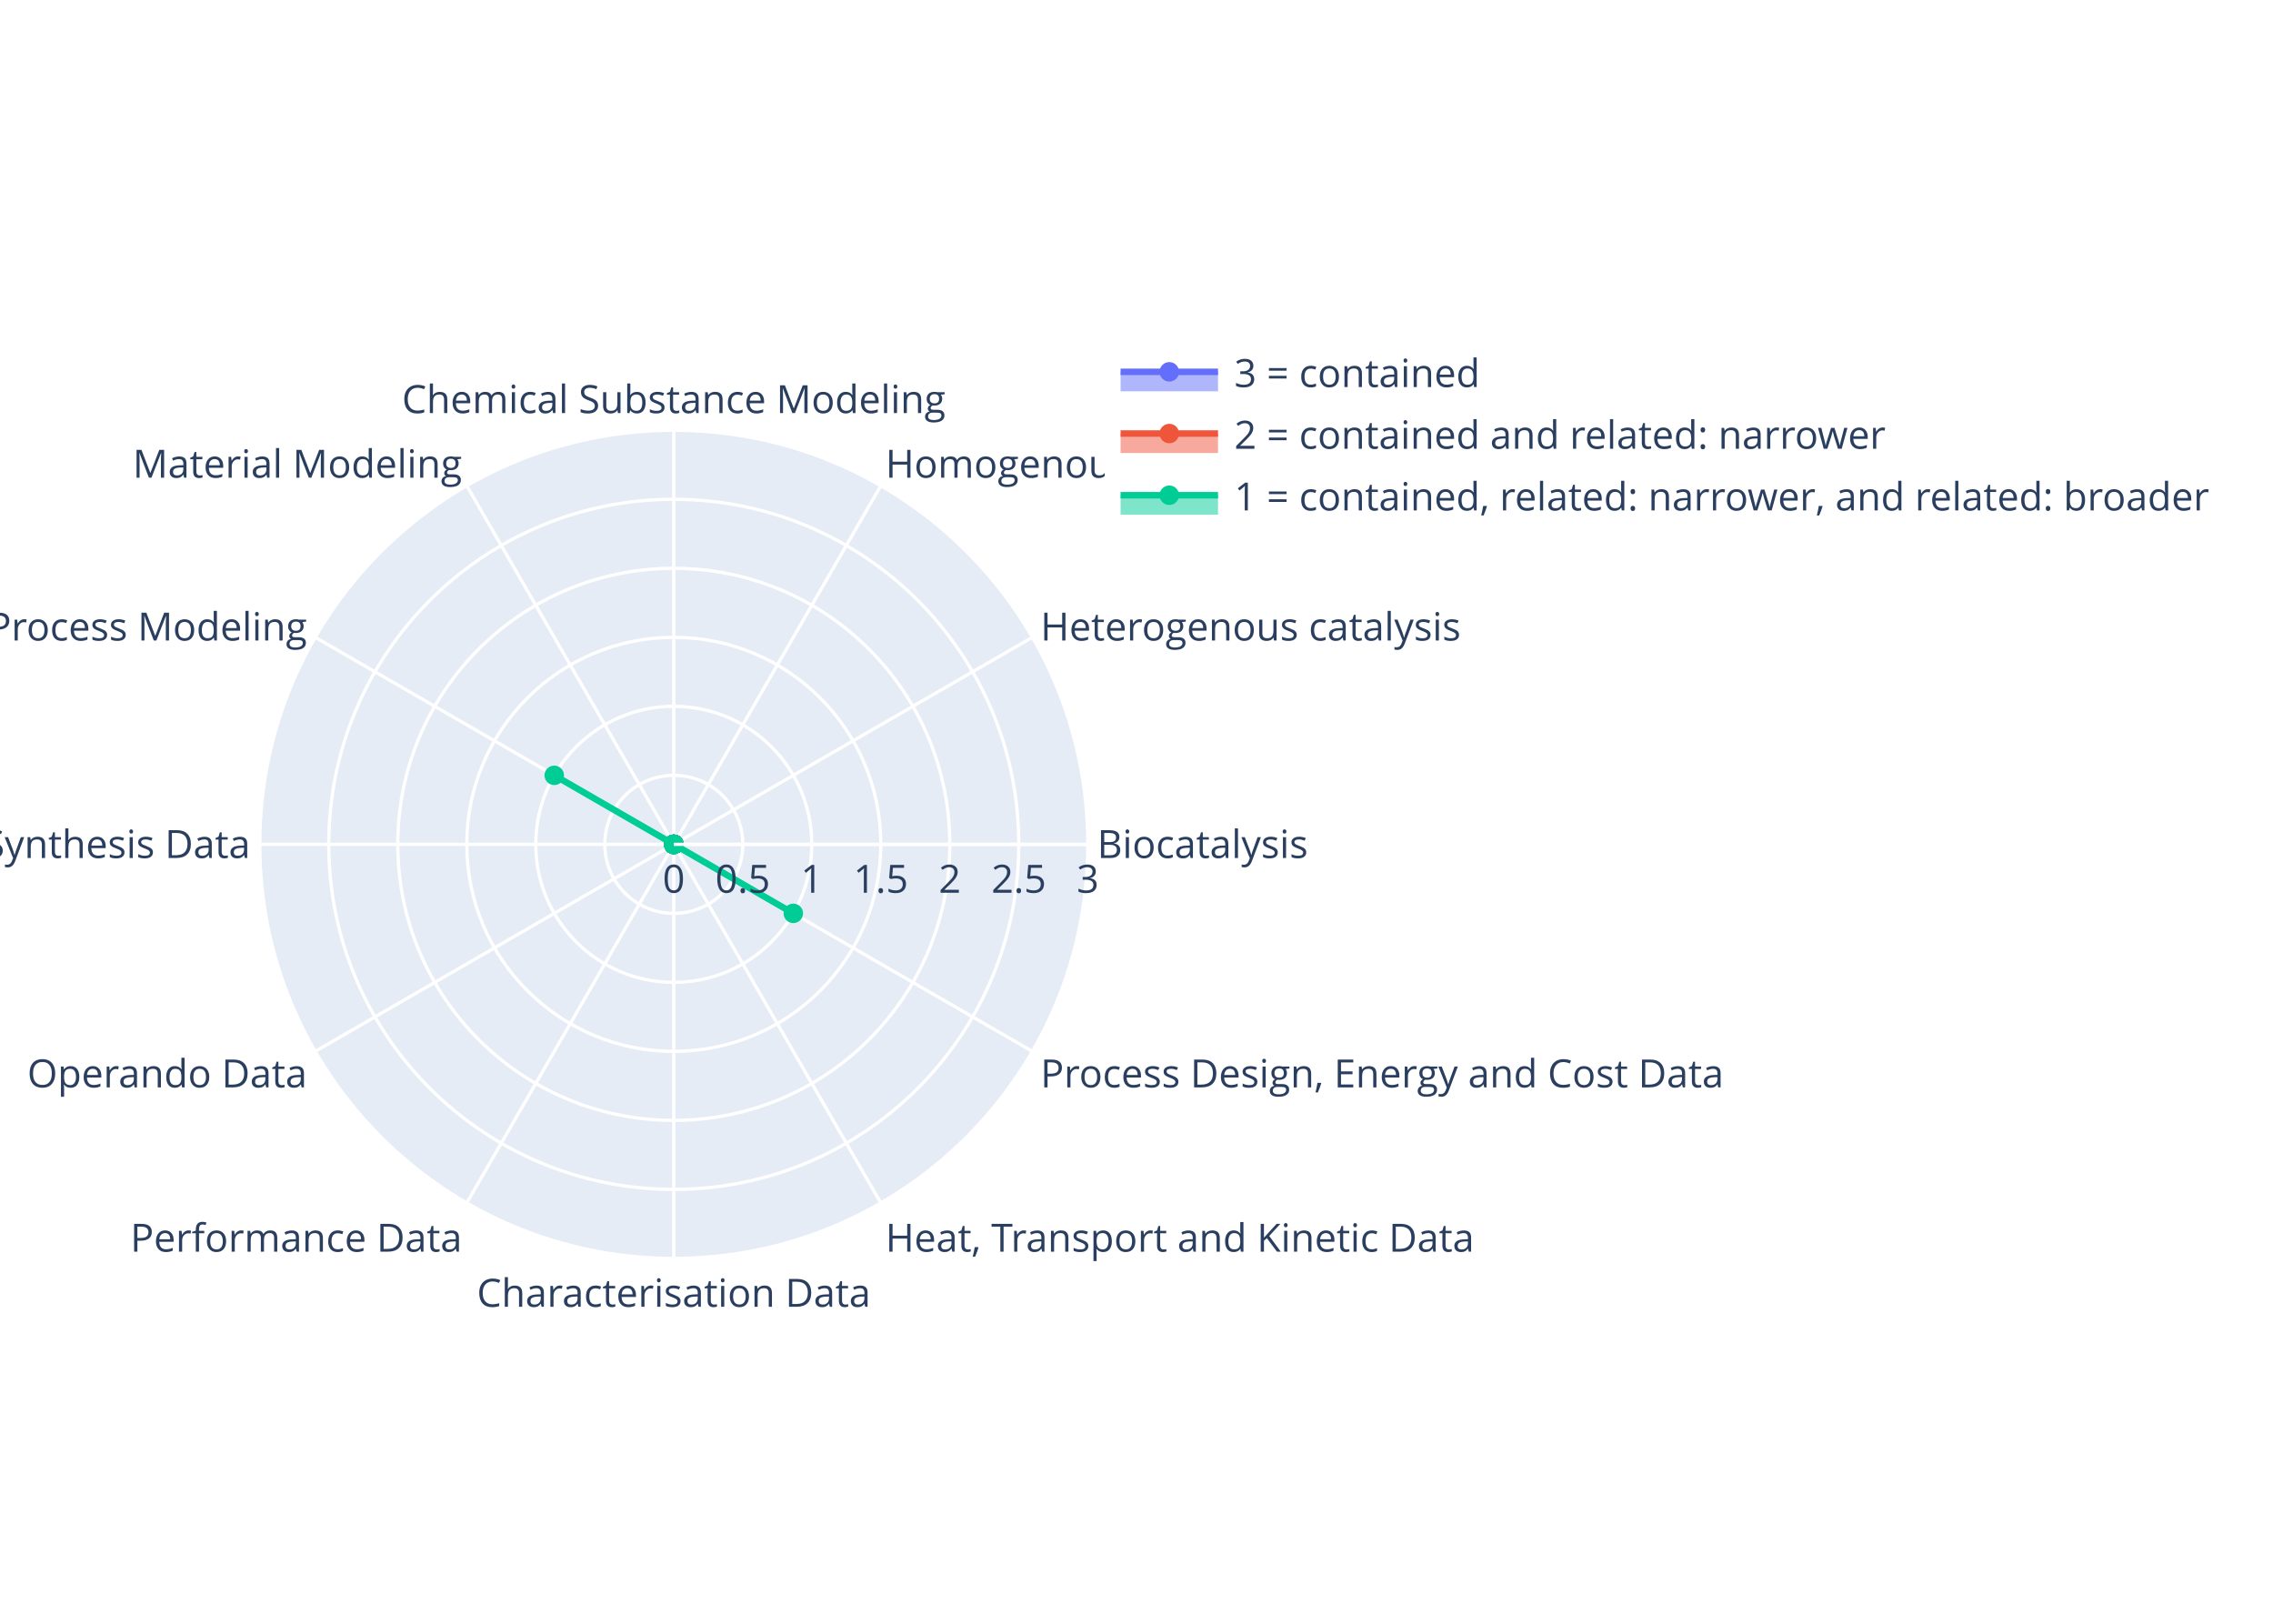
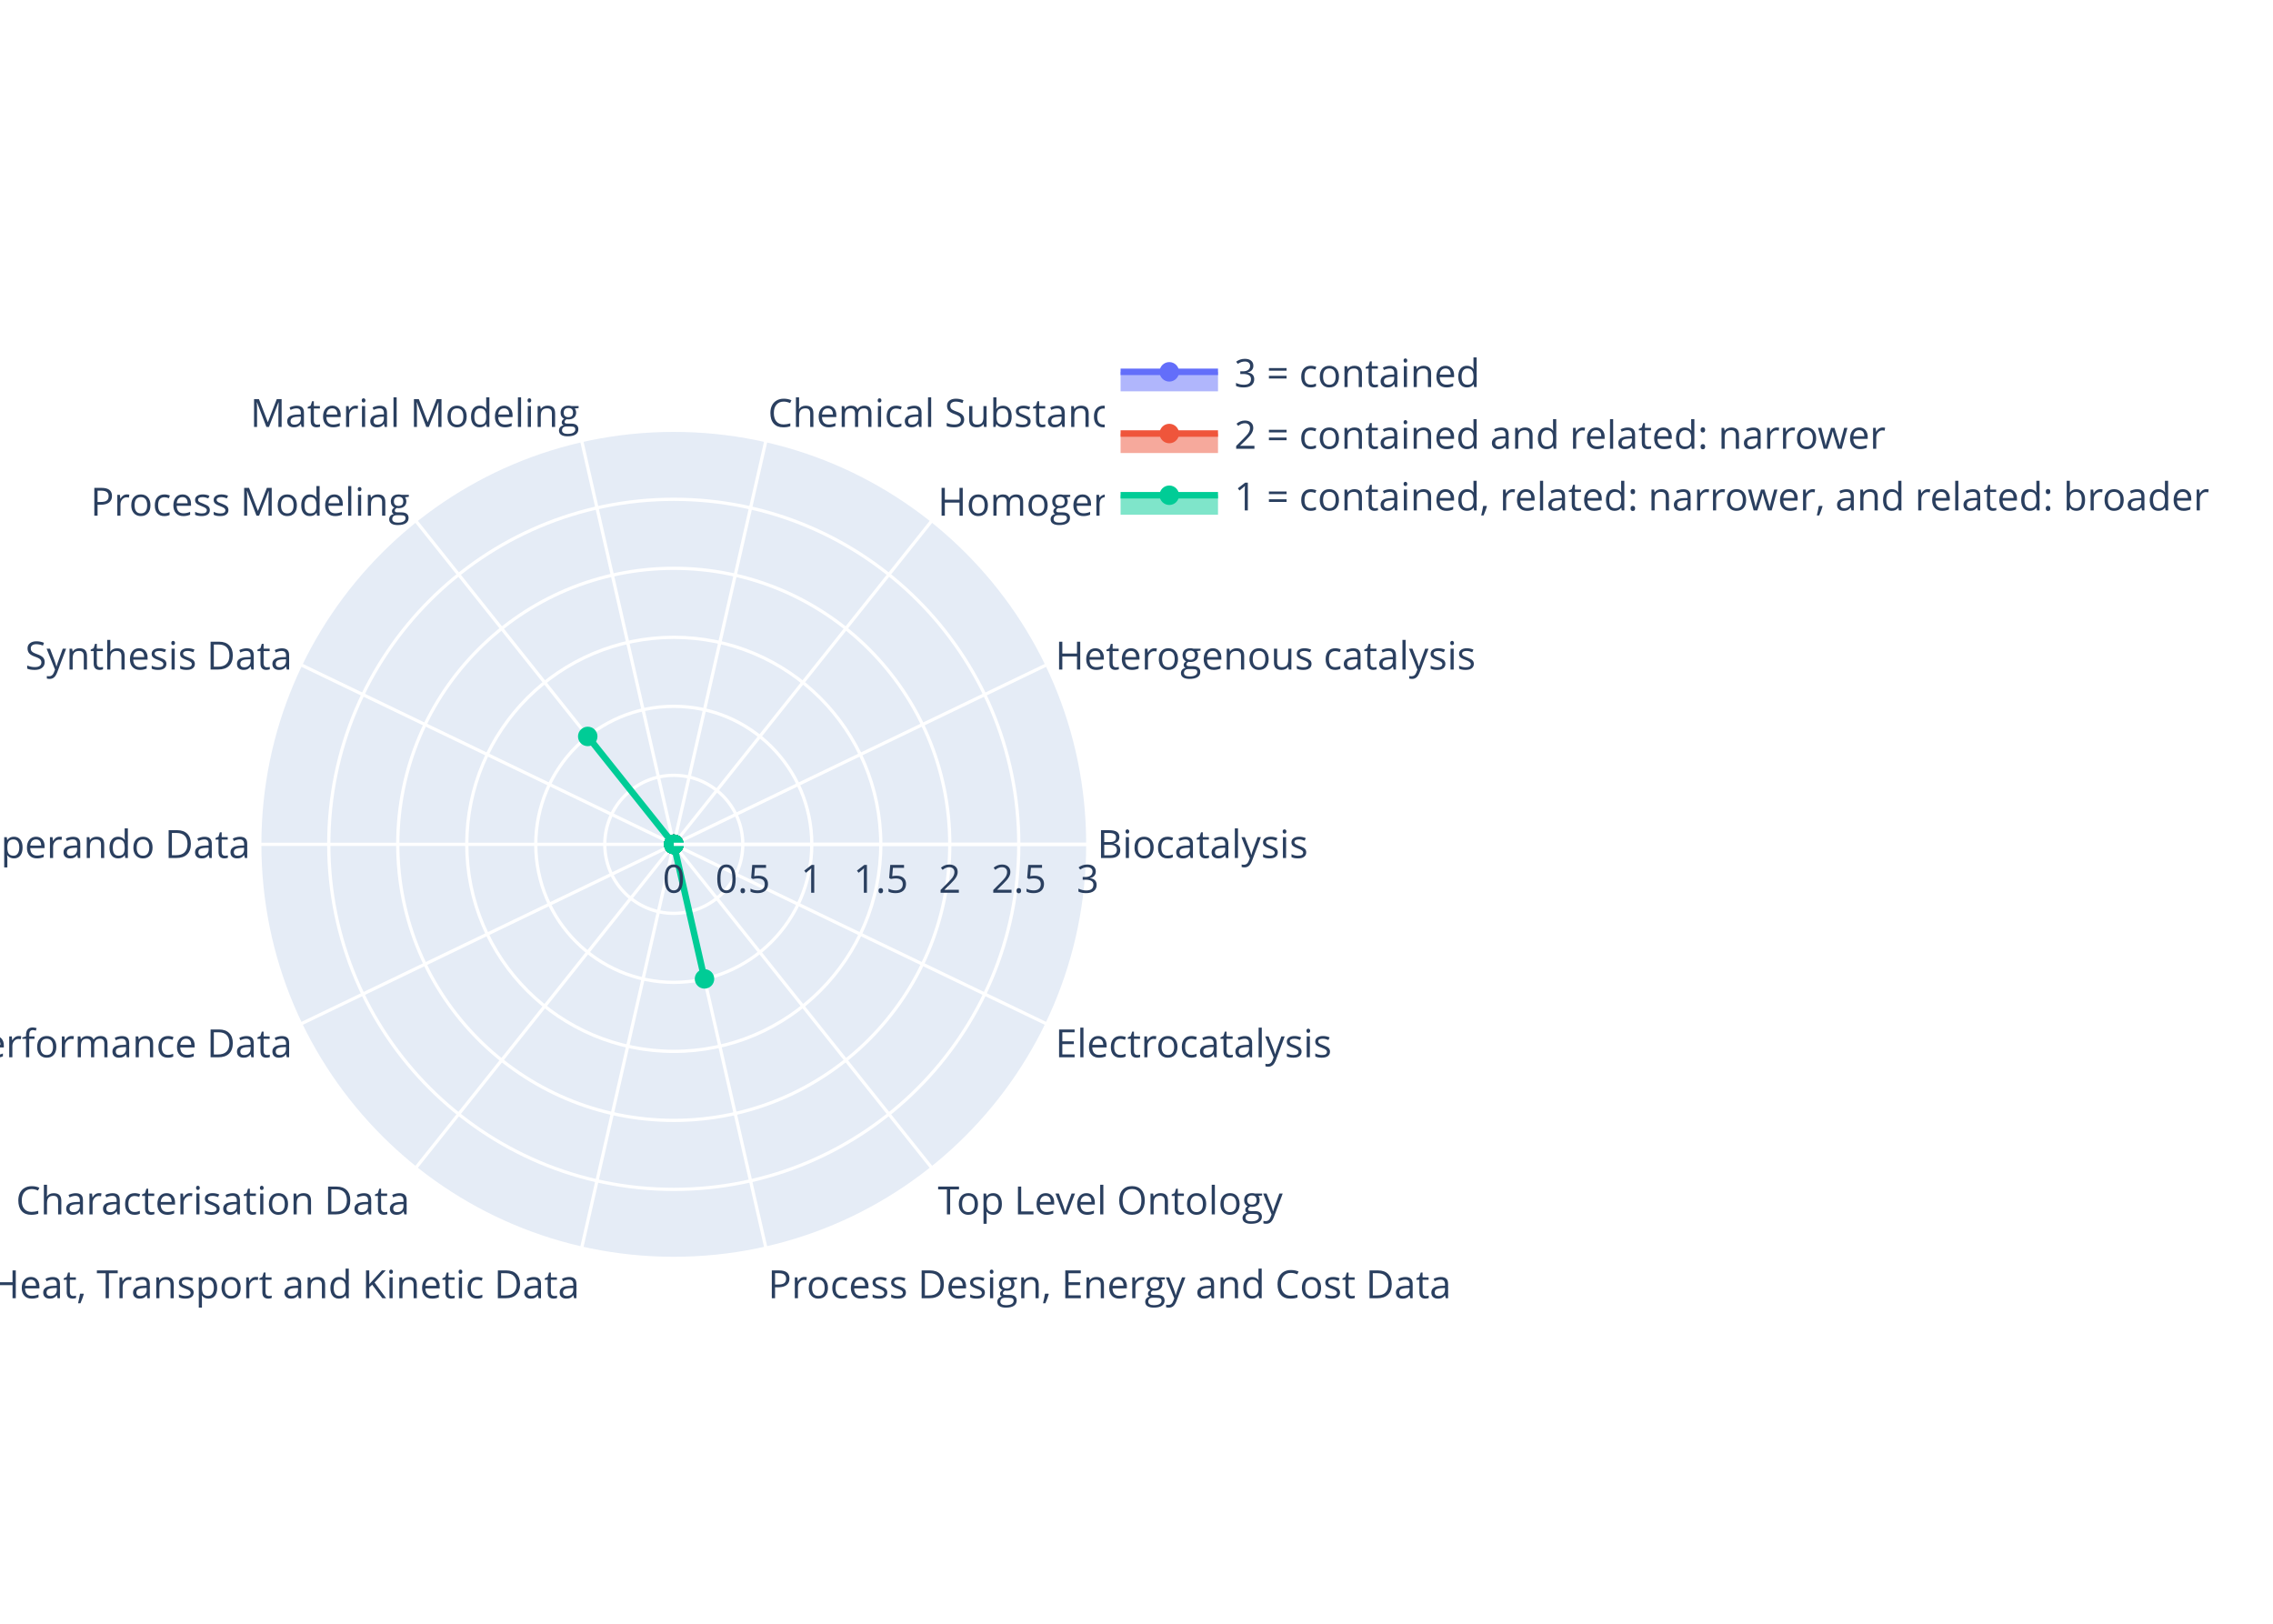
<svg xmlns="http://www.w3.org/2000/svg" class="main-svg" width="700" height="500" style="" viewBox="0 0 700 500">
  <rect x="0" y="0" width="700" height="500" style="fill: rgb(255, 255, 255); fill-opacity: 1;" />
-   <defs id="defs-db6f37">
+   <defs id="defs-f27a70">
    <g class="clips">
-       <clipPath id="clipdb6f37polar-for-traces">
+       <clipPath id="clipf27a70polar-for-traces">
        <path d="M127.5,0A127.5,127.5 0,1,0 -127.5,-1.5614246689128753e-14A127.5,127.5 0,1,0 127.5,3.122849337825751e-14Z" transform="translate(127.5,127.5)" />
      </clipPath>
    </g>
    <g class="gradients" />
    <g class="patterns" />
  </defs>
  <g class="bglayer" />
  <g class="layer-below">
    <g class="imagelayer" />
    <g class="shapelayer" />
  </g>
  <g class="cartesianlayer" />
  <g class="polarlayer">
    <g class="polar">
      <g class="polarsublayer draglayer" />
      <g class="polarsublayer plotbg">
        <path d="M127.5,0A127.5,127.5 0,1,0 -127.5,-1.5614246689128753e-14A127.5,127.5 0,1,0 127.5,3.122849337825751e-14Z" transform="translate(207.5,260)" style="fill: rgb(229, 236, 246); fill-opacity: 1;" />
      </g>
      <g class="polarsublayer backplot">
        <g class="maplayer" />
      </g>
      <g class="polarsublayer angular-grid" style="fill: none;">
        <path class="angularaxisgrid" d="M207.5,260L335,260" style="stroke: rgb(255, 255, 255); stroke-opacity: 1; stroke-width: 1px;" />
-         <path class="angularaxisgrid" d="M207.5,260L317.918,196.25" style="stroke: rgb(255, 255, 255); stroke-opacity: 1; stroke-width: 1px;" />
-         <path class="angularaxisgrid" d="M207.5,260L271.25,149.582" style="stroke: rgb(255, 255, 255); stroke-opacity: 1; stroke-width: 1px;" />
-         <path class="angularaxisgrid" d="M207.5,260L207.5,132.5" style="stroke: rgb(255, 255, 255); stroke-opacity: 1; stroke-width: 1px;" />
-         <path class="angularaxisgrid" d="M207.5,260L143.75,149.582" style="stroke: rgb(255, 255, 255); stroke-opacity: 1; stroke-width: 1px;" />
-         <path class="angularaxisgrid" d="M207.5,260L97.082,196.25" style="stroke: rgb(255, 255, 255); stroke-opacity: 1; stroke-width: 1px;" />
+         <path class="angularaxisgrid" d="M207.5,260L322.374,204.68" style="stroke: rgb(255, 255, 255); stroke-opacity: 1; stroke-width: 1px;" />
+         <path class="angularaxisgrid" d="M207.5,260L286.995,160.316" style="stroke: rgb(255, 255, 255); stroke-opacity: 1; stroke-width: 1px;" />
+         <path class="angularaxisgrid" d="M207.5,260L235.871,135.697" style="stroke: rgb(255, 255, 255); stroke-opacity: 1; stroke-width: 1px;" />
+         <path class="angularaxisgrid" d="M207.5,260L179.129,135.697" style="stroke: rgb(255, 255, 255); stroke-opacity: 1; stroke-width: 1px;" />
+         <path class="angularaxisgrid" d="M207.5,260L128.005,160.316" style="stroke: rgb(255, 255, 255); stroke-opacity: 1; stroke-width: 1px;" />
+         <path class="angularaxisgrid" d="M207.5,260L92.626,204.68" style="stroke: rgb(255, 255, 255); stroke-opacity: 1; stroke-width: 1px;" />
        <path class="angularaxisgrid" d="M207.5,260L80,260" style="stroke: rgb(255, 255, 255); stroke-opacity: 1; stroke-width: 1px;" />
-         <path class="angularaxisgrid" d="M207.5,260L97.082,323.75" style="stroke: rgb(255, 255, 255); stroke-opacity: 1; stroke-width: 1px;" />
-         <path class="angularaxisgrid" d="M207.5,260L143.75,370.418" style="stroke: rgb(255, 255, 255); stroke-opacity: 1; stroke-width: 1px;" />
-         <path class="angularaxisgrid" d="M207.5,260L207.5,387.5" style="stroke: rgb(255, 255, 255); stroke-opacity: 1; stroke-width: 1px;" />
-         <path class="angularaxisgrid" d="M207.5,260L271.25,370.418" style="stroke: rgb(255, 255, 255); stroke-opacity: 1; stroke-width: 1px;" />
-         <path class="angularaxisgrid" d="M207.5,260L317.918,323.75" style="stroke: rgb(255, 255, 255); stroke-opacity: 1; stroke-width: 1px;" />
+         <path class="angularaxisgrid" d="M207.5,260L92.626,315.32" style="stroke: rgb(255, 255, 255); stroke-opacity: 1; stroke-width: 1px;" />
+         <path class="angularaxisgrid" d="M207.5,260L128.005,359.684" style="stroke: rgb(255, 255, 255); stroke-opacity: 1; stroke-width: 1px;" />
+         <path class="angularaxisgrid" d="M207.5,260L179.129,384.303" style="stroke: rgb(255, 255, 255); stroke-opacity: 1; stroke-width: 1px;" />
+         <path class="angularaxisgrid" d="M207.5,260L235.871,384.303" style="stroke: rgb(255, 255, 255); stroke-opacity: 1; stroke-width: 1px;" />
+         <path class="angularaxisgrid" d="M207.5,260L286.995,359.684" style="stroke: rgb(255, 255, 255); stroke-opacity: 1; stroke-width: 1px;" />
+         <path class="angularaxisgrid" d="M207.5,260L322.374,315.32" style="stroke: rgb(255, 255, 255); stroke-opacity: 1; stroke-width: 1px;" />
      </g>
      <g class="polarsublayer radial-grid" transform="translate(207.5,260)" style="fill: none;">
        <path class="xgrid" d="M21.25,0A21.25,21.25 0,1,0 -21.25,-2.6023744481881254e-15A21.25,21.25 0,1,0 21.25,5.204748896376251e-15Z" style="stroke: rgb(255, 255, 255); stroke-opacity: 1; stroke-width: 1px;" />
        <path class="xgrid" d="M42.5,0A42.5,42.5 0,1,0 -42.5,-5.204748896376251e-15A42.5,42.5 0,1,0 42.5,1.0409497792752502e-14Z" style="stroke: rgb(255, 255, 255); stroke-opacity: 1; stroke-width: 1px;" />
        <path class="xgrid" d="M63.75,0A63.75,63.75 0,1,0 -63.75,-7.807123344564377e-15A63.75,63.75 0,1,0 63.75,1.5614246689128753e-14Z" style="stroke: rgb(255, 255, 255); stroke-opacity: 1; stroke-width: 1px;" />
        <path class="xgrid" d="M85,0A85,85 0,1,0 -85,-1.0409497792752502e-14A85,85 0,1,0 85,2.0818995585505004e-14Z" style="stroke: rgb(255, 255, 255); stroke-opacity: 1; stroke-width: 1px;" />
        <path class="xgrid" d="M106.25,0A106.25,106.25 0,1,0 -106.25,-1.3011872240940628e-14A106.25,106.25 0,1,0 106.25,2.6023744481881257e-14Z" style="stroke: rgb(255, 255, 255); stroke-opacity: 1; stroke-width: 1px;" />
      </g>
      <g class="polarsublayer frontplot" transform="translate(80,132.5)">
        <g class="barlayer" />
        <g class="scatterlayer">
-           <g class="trace scatter trace6ee50c" style="stroke-miterlimit: 2; opacity: 1;">
-             <g class="fills" clip-path="url(#clipdb6f37polar-for-traces)">
+           <g class="trace scatter trace7e2f09" style="stroke-miterlimit: 2; opacity: 1;">
+             <g class="fills" clip-path="url(#clipf27a70polar-for-traces)">
              <g>
-                 <path class="js-fill" d="M127.5,127.5L127.5,127.5L127.5,127.5L127.5,127.5L127.5,127.5L127.5,127.5L127.5,127.5L127.5,127.5L127.5,127.5L127.5,127.5L127.5,127.5L127.5,127.5L127.5,127.5Z" style="fill: rgb(99, 110, 250); fill-opacity: 0.5; stroke-width: 0;" />
+                 <path class="js-fill" d="M127.5,127.5L127.5,127.5L127.5,127.5L127.5,127.5L127.5,127.5L127.5,127.5L127.5,127.5L127.5,127.5L127.5,127.5L127.5,127.5L127.5,127.5L127.5,127.5L127.5,127.5L127.5,127.5L127.5,127.5Z" style="fill: rgb(99, 110, 250); fill-opacity: 0.5; stroke-width: 0;" />
              </g>
            </g>
            <g class="errorbars" />
            <g class="lines">
-               <path class="js-line" d="M127.5,127.5L127.5,127.5L127.5,127.5L127.5,127.5L127.5,127.5L127.5,127.5L127.5,127.5L127.5,127.5L127.5,127.5L127.5,127.5L127.5,127.5L127.5,127.5L127.5,127.5" clip-path="url(#clipdb6f37polar-for-traces)" style="vector-effect: non-scaling-stroke; fill: none; stroke: rgb(99, 110, 250); stroke-opacity: 1; stroke-width: 2px; opacity: 1;" />
+               <path class="js-line" d="M127.5,127.5L127.5,127.5L127.5,127.5L127.5,127.5L127.5,127.5L127.5,127.5L127.5,127.5L127.5,127.5L127.5,127.5L127.5,127.5L127.5,127.5L127.5,127.5L127.5,127.5L127.5,127.5L127.5,127.5" clip-path="url(#clipf27a70polar-for-traces)" style="vector-effect: non-scaling-stroke; fill: none; stroke: rgb(99, 110, 250); stroke-opacity: 1; stroke-width: 2px; opacity: 1;" />
            </g>
            <g class="points">
              <path class="point" transform="translate(127.5,127.5)" d="M3,0A3,3 0 1,1 0,-3A3,3 0 0,1 3,0Z" style="opacity: 1; stroke-width: 0px; fill: rgb(99, 110, 250); fill-opacity: 1;" />
              <path class="point" transform="translate(127.5,127.5)" d="M3,0A3,3 0 1,1 0,-3A3,3 0 0,1 3,0Z" style="opacity: 1; stroke-width: 0px; fill: rgb(99, 110, 250); fill-opacity: 1;" />
              <path class="point" transform="translate(127.5,127.5)" d="M3,0A3,3 0 1,1 0,-3A3,3 0 0,1 3,0Z" style="opacity: 1; stroke-width: 0px; fill: rgb(99, 110, 250); fill-opacity: 1;" />
              <path class="point" transform="translate(127.5,127.5)" d="M3,0A3,3 0 1,1 0,-3A3,3 0 0,1 3,0Z" style="opacity: 1; stroke-width: 0px; fill: rgb(99, 110, 250); fill-opacity: 1;" />
              <path class="point" transform="translate(127.5,127.5)" d="M3,0A3,3 0 1,1 0,-3A3,3 0 0,1 3,0Z" style="opacity: 1; stroke-width: 0px; fill: rgb(99, 110, 250); fill-opacity: 1;" />
              <path class="point" transform="translate(127.5,127.5)" d="M3,0A3,3 0 1,1 0,-3A3,3 0 0,1 3,0Z" style="opacity: 1; stroke-width: 0px; fill: rgb(99, 110, 250); fill-opacity: 1;" />
              <path class="point" transform="translate(127.5,127.5)" d="M3,0A3,3 0 1,1 0,-3A3,3 0 0,1 3,0Z" style="opacity: 1; stroke-width: 0px; fill: rgb(99, 110, 250); fill-opacity: 1;" />
              <path class="point" transform="translate(127.5,127.5)" d="M3,0A3,3 0 1,1 0,-3A3,3 0 0,1 3,0Z" style="opacity: 1; stroke-width: 0px; fill: rgb(99, 110, 250); fill-opacity: 1;" />
              <path class="point" transform="translate(127.5,127.5)" d="M3,0A3,3 0 1,1 0,-3A3,3 0 0,1 3,0Z" style="opacity: 1; stroke-width: 0px; fill: rgb(99, 110, 250); fill-opacity: 1;" />
              <path class="point" transform="translate(127.5,127.5)" d="M3,0A3,3 0 1,1 0,-3A3,3 0 0,1 3,0Z" style="opacity: 1; stroke-width: 0px; fill: rgb(99, 110, 250); fill-opacity: 1;" />
              <path class="point" transform="translate(127.5,127.5)" d="M3,0A3,3 0 1,1 0,-3A3,3 0 0,1 3,0Z" style="opacity: 1; stroke-width: 0px; fill: rgb(99, 110, 250); fill-opacity: 1;" />
              <path class="point" transform="translate(127.5,127.5)" d="M3,0A3,3 0 1,1 0,-3A3,3 0 0,1 3,0Z" style="opacity: 1; stroke-width: 0px; fill: rgb(99, 110, 250); fill-opacity: 1;" />
              <path class="point" transform="translate(127.5,127.5)" d="M3,0A3,3 0 1,1 0,-3A3,3 0 0,1 3,0Z" style="opacity: 1; stroke-width: 0px; fill: rgb(99, 110, 250); fill-opacity: 1;" />
+               <path class="point" transform="translate(127.5,127.5)" d="M3,0A3,3 0 1,1 0,-3A3,3 0 0,1 3,0Z" style="opacity: 1; stroke-width: 0px; fill: rgb(99, 110, 250); fill-opacity: 1;" />
+               <path class="point" transform="translate(127.5,127.5)" d="M3,0A3,3 0 1,1 0,-3A3,3 0 0,1 3,0Z" style="opacity: 1; stroke-width: 0px; fill: rgb(99, 110, 250); fill-opacity: 1;" />
            </g>
            <g class="text" />
          </g>
-           <g class="trace scatter tracecd0abd" style="stroke-miterlimit: 2; opacity: 1;">
-             <g class="fills" clip-path="url(#clipdb6f37polar-for-traces)">
+           <g class="trace scatter tracef27d2f" style="stroke-miterlimit: 2; opacity: 1;">
+             <g class="fills" clip-path="url(#clipf27a70polar-for-traces)">
              <g>
-                 <path class="js-fill" d="M127.5,127.5L127.5,127.5L127.5,127.5L127.5,127.5L127.5,127.5L127.5,127.5L127.5,127.5L127.5,127.5L127.5,127.5L127.5,127.5L127.5,127.5L127.5,127.5L127.5,127.5Z" style="fill: rgb(239, 85, 59); fill-opacity: 0.5; stroke-width: 0;" />
+                 <path class="js-fill" d="M127.5,127.5L127.5,127.5L127.5,127.5L127.5,127.5L127.5,127.5L127.5,127.5L127.5,127.5L127.5,127.5L127.5,127.5L127.5,127.5L127.5,127.5L127.5,127.5L127.5,127.5L127.5,127.5L127.5,127.5Z" style="fill: rgb(239, 85, 59); fill-opacity: 0.5; stroke-width: 0;" />
              </g>
            </g>
            <g class="errorbars" />
            <g class="lines">
-               <path class="js-line" d="M127.5,127.5L127.5,127.5L127.5,127.5L127.5,127.5L127.5,127.5L127.5,127.5L127.5,127.5L127.5,127.5L127.5,127.5L127.5,127.5L127.5,127.5L127.5,127.5L127.5,127.5" clip-path="url(#clipdb6f37polar-for-traces)" style="vector-effect: non-scaling-stroke; fill: none; stroke: rgb(239, 85, 59); stroke-opacity: 1; stroke-width: 2px; opacity: 1;" />
+               <path class="js-line" d="M127.5,127.5L127.5,127.5L127.5,127.5L127.5,127.5L127.5,127.5L127.5,127.5L127.5,127.5L127.5,127.5L127.5,127.5L127.5,127.5L127.5,127.5L127.5,127.5L127.5,127.5L127.5,127.5L127.5,127.5" clip-path="url(#clipf27a70polar-for-traces)" style="vector-effect: non-scaling-stroke; fill: none; stroke: rgb(239, 85, 59); stroke-opacity: 1; stroke-width: 2px; opacity: 1;" />
            </g>
            <g class="points">
              <path class="point" transform="translate(127.5,127.5)" d="M3,0A3,3 0 1,1 0,-3A3,3 0 0,1 3,0Z" style="opacity: 1; stroke-width: 0px; fill: rgb(239, 85, 59); fill-opacity: 1;" />
              <path class="point" transform="translate(127.5,127.5)" d="M3,0A3,3 0 1,1 0,-3A3,3 0 0,1 3,0Z" style="opacity: 1; stroke-width: 0px; fill: rgb(239, 85, 59); fill-opacity: 1;" />
              <path class="point" transform="translate(127.5,127.5)" d="M3,0A3,3 0 1,1 0,-3A3,3 0 0,1 3,0Z" style="opacity: 1; stroke-width: 0px; fill: rgb(239, 85, 59); fill-opacity: 1;" />
              <path class="point" transform="translate(127.5,127.5)" d="M3,0A3,3 0 1,1 0,-3A3,3 0 0,1 3,0Z" style="opacity: 1; stroke-width: 0px; fill: rgb(239, 85, 59); fill-opacity: 1;" />
              <path class="point" transform="translate(127.5,127.5)" d="M3,0A3,3 0 1,1 0,-3A3,3 0 0,1 3,0Z" style="opacity: 1; stroke-width: 0px; fill: rgb(239, 85, 59); fill-opacity: 1;" />
              <path class="point" transform="translate(127.5,127.5)" d="M3,0A3,3 0 1,1 0,-3A3,3 0 0,1 3,0Z" style="opacity: 1; stroke-width: 0px; fill: rgb(239, 85, 59); fill-opacity: 1;" />
              <path class="point" transform="translate(127.5,127.5)" d="M3,0A3,3 0 1,1 0,-3A3,3 0 0,1 3,0Z" style="opacity: 1; stroke-width: 0px; fill: rgb(239, 85, 59); fill-opacity: 1;" />
              <path class="point" transform="translate(127.5,127.5)" d="M3,0A3,3 0 1,1 0,-3A3,3 0 0,1 3,0Z" style="opacity: 1; stroke-width: 0px; fill: rgb(239, 85, 59); fill-opacity: 1;" />
              <path class="point" transform="translate(127.5,127.5)" d="M3,0A3,3 0 1,1 0,-3A3,3 0 0,1 3,0Z" style="opacity: 1; stroke-width: 0px; fill: rgb(239, 85, 59); fill-opacity: 1;" />
              <path class="point" transform="translate(127.5,127.5)" d="M3,0A3,3 0 1,1 0,-3A3,3 0 0,1 3,0Z" style="opacity: 1; stroke-width: 0px; fill: rgb(239, 85, 59); fill-opacity: 1;" />
              <path class="point" transform="translate(127.5,127.5)" d="M3,0A3,3 0 1,1 0,-3A3,3 0 0,1 3,0Z" style="opacity: 1; stroke-width: 0px; fill: rgb(239, 85, 59); fill-opacity: 1;" />
              <path class="point" transform="translate(127.5,127.5)" d="M3,0A3,3 0 1,1 0,-3A3,3 0 0,1 3,0Z" style="opacity: 1; stroke-width: 0px; fill: rgb(239, 85, 59); fill-opacity: 1;" />
              <path class="point" transform="translate(127.5,127.5)" d="M3,0A3,3 0 1,1 0,-3A3,3 0 0,1 3,0Z" style="opacity: 1; stroke-width: 0px; fill: rgb(239, 85, 59); fill-opacity: 1;" />
+               <path class="point" transform="translate(127.5,127.5)" d="M3,0A3,3 0 1,1 0,-3A3,3 0 0,1 3,0Z" style="opacity: 1; stroke-width: 0px; fill: rgb(239, 85, 59); fill-opacity: 1;" />
+               <path class="point" transform="translate(127.5,127.5)" d="M3,0A3,3 0 1,1 0,-3A3,3 0 0,1 3,0Z" style="opacity: 1; stroke-width: 0px; fill: rgb(239, 85, 59); fill-opacity: 1;" />
            </g>
            <g class="text" />
          </g>
-           <g class="trace scatter trace1d959f" style="stroke-miterlimit: 2; opacity: 1;">
-             <g class="fills" clip-path="url(#clipdb6f37polar-for-traces)">
+           <g class="trace scatter trace9e5430" style="stroke-miterlimit: 2; opacity: 1;">
+             <g class="fills" clip-path="url(#clipf27a70polar-for-traces)">
              <g>
-                 <path class="js-fill" d="M127.5,127.5L127.5,127.5L127.5,127.5L127.5,127.5L127.5,127.5L90.69,106.25L127.5,127.5L127.5,127.5L127.5,127.5L127.5,127.5L127.5,127.5L164.31,148.75L127.5,127.5Z" style="fill: rgb(0, 204, 150); fill-opacity: 0.5; stroke-width: 0;" />
+                 <path class="js-fill" d="M127.5,127.5L127.5,127.5L127.5,127.5L127.5,127.5L127.5,127.5L101,94.27L127.5,127.5L127.5,127.5L127.5,127.5L127.5,127.5L127.5,127.5L136.96,168.93L127.5,127.5L127.5,127.5L127.5,127.5Z" style="fill: rgb(0, 204, 150); fill-opacity: 0.5; stroke-width: 0;" />
              </g>
            </g>
            <g class="errorbars" />
            <g class="lines">
-               <path class="js-line" d="M127.5,127.5L127.5,127.5L127.5,127.5L127.5,127.5L127.5,127.5L90.69,106.25L127.5,127.5L127.5,127.5L127.5,127.5L127.5,127.5L127.5,127.5L164.31,148.75L127.5,127.5" clip-path="url(#clipdb6f37polar-for-traces)" style="vector-effect: non-scaling-stroke; fill: none; stroke: rgb(0, 204, 150); stroke-opacity: 1; stroke-width: 2px; opacity: 1;" />
+               <path class="js-line" d="M127.5,127.5L127.5,127.5L127.5,127.5L127.5,127.5L127.5,127.5L101,94.27L127.5,127.5L127.5,127.5L127.5,127.5L127.5,127.5L127.5,127.5L136.96,168.93L127.5,127.5L127.5,127.5L127.5,127.5" clip-path="url(#clipf27a70polar-for-traces)" style="vector-effect: non-scaling-stroke; fill: none; stroke: rgb(0, 204, 150); stroke-opacity: 1; stroke-width: 2px; opacity: 1;" />
            </g>
            <g class="points">
              <path class="point" transform="translate(127.5,127.5)" d="M3,0A3,3 0 1,1 0,-3A3,3 0 0,1 3,0Z" style="opacity: 1; stroke-width: 0px; fill: rgb(0, 204, 150); fill-opacity: 1;" />
              <path class="point" transform="translate(127.5,127.5)" d="M3,0A3,3 0 1,1 0,-3A3,3 0 0,1 3,0Z" style="opacity: 1; stroke-width: 0px; fill: rgb(0, 204, 150); fill-opacity: 1;" />
              <path class="point" transform="translate(127.5,127.5)" d="M3,0A3,3 0 1,1 0,-3A3,3 0 0,1 3,0Z" style="opacity: 1; stroke-width: 0px; fill: rgb(0, 204, 150); fill-opacity: 1;" />
              <path class="point" transform="translate(127.5,127.5)" d="M3,0A3,3 0 1,1 0,-3A3,3 0 0,1 3,0Z" style="opacity: 1; stroke-width: 0px; fill: rgb(0, 204, 150); fill-opacity: 1;" />
              <path class="point" transform="translate(127.5,127.5)" d="M3,0A3,3 0 1,1 0,-3A3,3 0 0,1 3,0Z" style="opacity: 1; stroke-width: 0px; fill: rgb(0, 204, 150); fill-opacity: 1;" />
-               <path class="point" transform="translate(90.69,106.25)" d="M3,0A3,3 0 1,1 0,-3A3,3 0 0,1 3,0Z" style="opacity: 1; stroke-width: 0px; fill: rgb(0, 204, 150); fill-opacity: 1;" />
-               <path class="point" transform="translate(127.5,127.5)" d="M3,0A3,3 0 1,1 0,-3A3,3 0 0,1 3,0Z" style="opacity: 1; stroke-width: 0px; fill: rgb(0, 204, 150); fill-opacity: 1;" />
-               <path class="point" transform="translate(127.5,127.5)" d="M3,0A3,3 0 1,1 0,-3A3,3 0 0,1 3,0Z" style="opacity: 1; stroke-width: 0px; fill: rgb(0, 204, 150); fill-opacity: 1;" />
-               <path class="point" transform="translate(127.5,127.5)" d="M3,0A3,3 0 1,1 0,-3A3,3 0 0,1 3,0Z" style="opacity: 1; stroke-width: 0px; fill: rgb(0, 204, 150); fill-opacity: 1;" />
-               <path class="point" transform="translate(127.5,127.5)" d="M3,0A3,3 0 1,1 0,-3A3,3 0 0,1 3,0Z" style="opacity: 1; stroke-width: 0px; fill: rgb(0, 204, 150); fill-opacity: 1;" />
-               <path class="point" transform="translate(127.5,127.5)" d="M3,0A3,3 0 1,1 0,-3A3,3 0 0,1 3,0Z" style="opacity: 1; stroke-width: 0px; fill: rgb(0, 204, 150); fill-opacity: 1;" />
-               <path class="point" transform="translate(164.31,148.75)" d="M3,0A3,3 0 1,1 0,-3A3,3 0 0,1 3,0Z" style="opacity: 1; stroke-width: 0px; fill: rgb(0, 204, 150); fill-opacity: 1;" />
+               <path class="point" transform="translate(101,94.27)" d="M3,0A3,3 0 1,1 0,-3A3,3 0 0,1 3,0Z" style="opacity: 1; stroke-width: 0px; fill: rgb(0, 204, 150); fill-opacity: 1;" />
+               <path class="point" transform="translate(127.5,127.5)" d="M3,0A3,3 0 1,1 0,-3A3,3 0 0,1 3,0Z" style="opacity: 1; stroke-width: 0px; fill: rgb(0, 204, 150); fill-opacity: 1;" />
+               <path class="point" transform="translate(127.5,127.5)" d="M3,0A3,3 0 1,1 0,-3A3,3 0 0,1 3,0Z" style="opacity: 1; stroke-width: 0px; fill: rgb(0, 204, 150); fill-opacity: 1;" />
+               <path class="point" transform="translate(127.5,127.5)" d="M3,0A3,3 0 1,1 0,-3A3,3 0 0,1 3,0Z" style="opacity: 1; stroke-width: 0px; fill: rgb(0, 204, 150); fill-opacity: 1;" />
+               <path class="point" transform="translate(127.5,127.5)" d="M3,0A3,3 0 1,1 0,-3A3,3 0 0,1 3,0Z" style="opacity: 1; stroke-width: 0px; fill: rgb(0, 204, 150); fill-opacity: 1;" />
+               <path class="point" transform="translate(127.5,127.5)" d="M3,0A3,3 0 1,1 0,-3A3,3 0 0,1 3,0Z" style="opacity: 1; stroke-width: 0px; fill: rgb(0, 204, 150); fill-opacity: 1;" />
+               <path class="point" transform="translate(136.96,168.93)" d="M3,0A3,3 0 1,1 0,-3A3,3 0 0,1 3,0Z" style="opacity: 1; stroke-width: 0px; fill: rgb(0, 204, 150); fill-opacity: 1;" />
+               <path class="point" transform="translate(127.5,127.5)" d="M3,0A3,3 0 1,1 0,-3A3,3 0 0,1 3,0Z" style="opacity: 1; stroke-width: 0px; fill: rgb(0, 204, 150); fill-opacity: 1;" />
+               <path class="point" transform="translate(127.5,127.5)" d="M3,0A3,3 0 1,1 0,-3A3,3 0 0,1 3,0Z" style="opacity: 1; stroke-width: 0px; fill: rgb(0, 204, 150); fill-opacity: 1;" />
              <path class="point" transform="translate(127.5,127.5)" d="M3,0A3,3 0 1,1 0,-3A3,3 0 0,1 3,0Z" style="opacity: 1; stroke-width: 0px; fill: rgb(0, 204, 150); fill-opacity: 1;" />
            </g>
            <g class="text" />
          </g>
        </g>
      </g>
      <g class="polarsublayer angular-line">
        <path d="M127.5,0A127.5,127.5 0,1,0 -127.5,-1.5614246689128753e-14A127.5,127.5 0,1,0 127.5,3.122849337825751e-14Z" transform="translate(207.5,260)" stroke-width="1" style="fill: none; stroke: rgb(255, 255, 255); stroke-opacity: 1;" />
      </g>
      <g class="polarsublayer radial-line">
        <line x1="0" y1="0" x2="127.5" y2="0" transform="translate(207.5,260)" stroke-width="1" style="fill: none; stroke: rgb(255, 255, 255); stroke-opacity: 1;" />
      </g>
      <g class="polarsublayer angular-axis">
        <g class="angularaxistick">
          <text text-anchor="start" x="2.9" y="4.2" transform="translate(335,260)" style="font-family: 'Open Sans', verdana, arial, sans-serif; font-size: 12px; fill: rgb(42, 63, 95); fill-opacity: 1; white-space: pre; opacity: 1;">Biocatalysis</text>
        </g>
        <g class="angularaxistick">
-           <text text-anchor="start" x="2.511" y="0.987" transform="translate(317.9182,196.25)" style="font-family: 'Open Sans', verdana, arial, sans-serif; font-size: 12px; fill: rgb(42, 63, 95); fill-opacity: 1; white-space: pre; opacity: 1;">Heterogenous catalysis</text>
-         </g>
-         <g class="angularaxistick">
-           <text text-anchor="start" x="1.45" y="-2.49" transform="translate(271.25,149.5818)" style="font-family: 'Open Sans', verdana, arial, sans-serif; font-size: 12px; fill: rgb(42, 63, 95); fill-opacity: 1; white-space: pre; opacity: 1;">Homogenous catalysis</text>
-         </g>
-         <g class="angularaxistick">
-           <text text-anchor="middle" x="1.7757378587636624e-16" y="-5.3" transform="translate(207.5,132.5)" style="font-family: 'Open Sans', verdana, arial, sans-serif; font-size: 12px; fill: rgb(42, 63, 95); fill-opacity: 1; white-space: pre; opacity: 1;">Chemical Substance Modeling</text>
-         </g>
-         <g class="angularaxistick">
-           <text text-anchor="end" x="-1.45" y="-2.49" transform="translate(143.75,149.5818)" style="font-family: 'Open Sans', verdana, arial, sans-serif; font-size: 12px; fill: rgb(42, 63, 95); fill-opacity: 1; white-space: pre; opacity: 1;">Material Modeling</text>
-         </g>
-         <g class="angularaxistick">
-           <text text-anchor="end" x="-2.511" y="0.987" transform="translate(97.08176,196.25)" style="font-family: 'Open Sans', verdana, arial, sans-serif; font-size: 12px; fill: rgb(42, 63, 95); fill-opacity: 1; white-space: pre; opacity: 1;">Process Modeling</text>
-         </g>
-         <g class="angularaxistick">
-           <text text-anchor="end" x="-2.9" y="4.2" transform="translate(80,260)" style="font-family: 'Open Sans', verdana, arial, sans-serif; font-size: 12px; fill: rgb(42, 63, 95); fill-opacity: 1; white-space: pre; opacity: 1;">Synthesis Data</text>
-         </g>
-         <g class="angularaxistick">
-           <text text-anchor="end" x="-2.511" y="11.087" transform="translate(97.08176,323.75)" style="font-family: 'Open Sans', verdana, arial, sans-serif; font-size: 12px; fill: rgb(42, 63, 95); fill-opacity: 1; white-space: pre; opacity: 1;">Operando Data</text>
-         </g>
-         <g class="angularaxistick">
-           <text text-anchor="end" x="-1.45" y="15.004" transform="translate(143.75,370.4182)" style="font-family: 'Open Sans', verdana, arial, sans-serif; font-size: 12px; fill: rgb(42, 63, 95); fill-opacity: 1; white-space: pre; opacity: 1;">Performance Data</text>
-         </g>
-         <g class="angularaxistick">
-           <text text-anchor="middle" x="-5.327213576290987e-16" y="14.9" transform="translate(207.5,387.5)" style="font-family: 'Open Sans', verdana, arial, sans-serif; font-size: 12px; fill: rgb(42, 63, 95); fill-opacity: 1; white-space: pre; opacity: 1;">Characterisation Data</text>
-         </g>
-         <g class="angularaxistick">
-           <text text-anchor="start" x="1.45" y="15.004" transform="translate(271.25,370.4182)" style="font-family: 'Open Sans', verdana, arial, sans-serif; font-size: 12px; fill: rgb(42, 63, 95); fill-opacity: 1; white-space: pre; opacity: 1;">Heat, Transport and Kinetic Data</text>
-         </g>
-         <g class="angularaxistick">
-           <text text-anchor="start" x="2.511" y="11.087" transform="translate(317.9182,323.75)" style="font-family: 'Open Sans', verdana, arial, sans-serif; font-size: 12px; fill: rgb(42, 63, 95); fill-opacity: 1; white-space: pre; opacity: 1;">Process Design, Energy and Cost Data</text>
+           <text text-anchor="start" x="2.613" y="1.484" transform="translate(322.3735,204.6798)" style="font-family: 'Open Sans', verdana, arial, sans-serif; font-size: 12px; fill: rgb(42, 63, 95); fill-opacity: 1; white-space: pre; opacity: 1;">Heterogenous catalysis</text>
+         </g>
+         <g class="angularaxistick">
+           <text text-anchor="start" x="1.808" y="-1.525" transform="translate(286.9949,160.3165)" style="font-family: 'Open Sans', verdana, arial, sans-serif; font-size: 12px; fill: rgb(42, 63, 95); fill-opacity: 1; white-space: pre; opacity: 1;">Homogenous catalysis</text>
+         </g>
+         <g class="angularaxistick">
+           <text text-anchor="start" x="0.645" y="-4.233" transform="translate(235.8714,135.6967)" style="font-family: 'Open Sans', verdana, arial, sans-serif; font-size: 12px; fill: rgb(42, 63, 95); fill-opacity: 1; white-space: pre; opacity: 1;">Chemical Substance Modeling</text>
+         </g>
+         <g class="angularaxistick">
+           <text text-anchor="end" x="-0.645" y="-4.233" transform="translate(179.1286,135.6967)" style="font-family: 'Open Sans', verdana, arial, sans-serif; font-size: 12px; fill: rgb(42, 63, 95); fill-opacity: 1; white-space: pre; opacity: 1;">Material Modeling</text>
+         </g>
+         <g class="angularaxistick">
+           <text text-anchor="end" x="-1.808" y="-1.525" transform="translate(128.0051,160.3165)" style="font-family: 'Open Sans', verdana, arial, sans-serif; font-size: 12px; fill: rgb(42, 63, 95); fill-opacity: 1; white-space: pre; opacity: 1;">Process Modeling</text>
+         </g>
+         <g class="angularaxistick">
+           <text text-anchor="end" x="-2.613" y="1.484" transform="translate(92.62647,204.6798)" style="font-family: 'Open Sans', verdana, arial, sans-serif; font-size: 12px; fill: rgb(42, 63, 95); fill-opacity: 1; white-space: pre; opacity: 1;">Synthesis Data</text>
+         </g>
+         <g class="angularaxistick">
+           <text text-anchor="end" x="-2.9" y="4.2" transform="translate(80,260)" style="font-family: 'Open Sans', verdana, arial, sans-serif; font-size: 12px; fill: rgb(42, 63, 95); fill-opacity: 1; white-space: pre; opacity: 1;">Operando Data</text>
+         </g>
+         <g class="angularaxistick">
+           <text text-anchor="end" x="-2.613" y="10.249" transform="translate(92.62647,315.3202)" style="font-family: 'Open Sans', verdana, arial, sans-serif; font-size: 12px; fill: rgb(42, 63, 95); fill-opacity: 1; white-space: pre; opacity: 1;">Performance Data</text>
+         </g>
+         <g class="angularaxistick">
+           <text text-anchor="end" x="-1.808" y="14.268" transform="translate(128.0051,359.6835)" style="font-family: 'Open Sans', verdana, arial, sans-serif; font-size: 12px; fill: rgb(42, 63, 95); fill-opacity: 1; white-space: pre; opacity: 1;">Characterisation Data</text>
+         </g>
+         <g class="angularaxistick">
+           <text text-anchor="end" x="-0.645" y="15.461" transform="translate(179.1286,384.3033)" style="font-family: 'Open Sans', verdana, arial, sans-serif; font-size: 12px; fill: rgb(42, 63, 95); fill-opacity: 1; white-space: pre; opacity: 1;">Heat, Transport and Kinetic Data</text>
+         </g>
+         <g class="angularaxistick">
+           <text text-anchor="start" x="0.645" y="15.461" transform="translate(235.8714,384.3033)" style="font-family: 'Open Sans', verdana, arial, sans-serif; font-size: 12px; fill: rgb(42, 63, 95); fill-opacity: 1; white-space: pre; opacity: 1;">Process Design, Energy and Cost Data</text>
+         </g>
+         <g class="angularaxistick">
+           <text text-anchor="start" x="1.808" y="14.268" transform="translate(286.9949,359.6835)" style="font-family: 'Open Sans', verdana, arial, sans-serif; font-size: 12px; fill: rgb(42, 63, 95); fill-opacity: 1; white-space: pre; opacity: 1;">Top Level Ontology</text>
+         </g>
+         <g class="angularaxistick">
+           <text text-anchor="start" x="2.613" y="10.249" transform="translate(322.3735,315.3202)" style="font-family: 'Open Sans', verdana, arial, sans-serif; font-size: 12px; fill: rgb(42, 63, 95); fill-opacity: 1; white-space: pre; opacity: 1;">Electrocatalysis</text>
        </g>
      </g>
      <g class="polarsublayer radial-axis" transform="translate(207.5,260)">
        <g class="xtick">
          <text text-anchor="middle" x="0" y="14.9" transform="" style="font-family: 'Open Sans', verdana, arial, sans-serif; font-size: 12px; fill: rgb(42, 63, 95); fill-opacity: 1; white-space: pre; opacity: 1;">0</text>
        </g>
        <g class="xtick">
          <text text-anchor="middle" x="0" y="14.9" transform="translate(21.25,0)" style="font-family: 'Open Sans', verdana, arial, sans-serif; font-size: 12px; fill: rgb(42, 63, 95); fill-opacity: 1; white-space: pre; opacity: 1;">0.5</text>
        </g>
        <g class="xtick">
          <text text-anchor="middle" x="0" y="14.9" transform="translate(42.5,0)" style="font-family: 'Open Sans', verdana, arial, sans-serif; font-size: 12px; fill: rgb(42, 63, 95); fill-opacity: 1; white-space: pre; opacity: 1;">1</text>
        </g>
        <g class="xtick">
          <text text-anchor="middle" x="0" y="14.9" transform="translate(63.75,0)" style="font-family: 'Open Sans', verdana, arial, sans-serif; font-size: 12px; fill: rgb(42, 63, 95); fill-opacity: 1; white-space: pre; opacity: 1;">1.5</text>
        </g>
        <g class="xtick">
          <text text-anchor="middle" x="0" y="14.9" transform="translate(85,0)" style="font-family: 'Open Sans', verdana, arial, sans-serif; font-size: 12px; fill: rgb(42, 63, 95); fill-opacity: 1; white-space: pre; opacity: 1;">2</text>
        </g>
        <g class="xtick">
          <text text-anchor="middle" x="0" y="14.9" transform="translate(106.25,0)" style="font-family: 'Open Sans', verdana, arial, sans-serif; font-size: 12px; fill: rgb(42, 63, 95); fill-opacity: 1; white-space: pre; opacity: 1;">2.5</text>
        </g>
        <g class="xtick">
          <text text-anchor="middle" x="0" y="14.9" transform="translate(127.5,0)" style="font-family: 'Open Sans', verdana, arial, sans-serif; font-size: 12px; fill: rgb(42, 63, 95); fill-opacity: 1; white-space: pre; opacity: 1;">3</text>
        </g>
      </g>
    </g>
  </g>
  <g class="smithlayer" />
  <g class="ternarylayer" />
  <g class="geolayer" />
  <g class="funnelarealayer" />
  <g class="pielayer" />
  <g class="iciclelayer" />
  <g class="treemaplayer" />
  <g class="sunburstlayer" />
  <g class="glimages" />
-   <defs id="topdefs-db6f37">
+   <defs id="topdefs-f27a70">
    <g class="clips" />
-     <clipPath id="legenddb6f37">
+     <clipPath id="legendf27a70">
      <rect width="348" height="67" x="0" y="0" />
    </clipPath>
  </defs>
  <g class="layer-above">
    <g class="imagelayer" />
    <g class="shapelayer" />
  </g>
  <g class="infolayer">
    <g class="legend" pointer-events="all" transform="translate(340.1,100)">
      <rect class="bg" shape-rendering="crispEdges" width="348" height="67" x="0" y="0" style="stroke: rgb(68, 68, 68); stroke-opacity: 1; fill: rgb(255, 255, 255); fill-opacity: 1; stroke-width: 0px;" />
-       <g class="scrollbox" transform="" clip-path="url(#legenddb6f37)">
+       <g class="scrollbox" transform="" clip-path="url(#legendf27a70)">
        <g class="groups">
          <g class="traces" transform="translate(0,14.5)" style="opacity: 1;">
            <text class="legendtext" text-anchor="start" x="40" y="4.68" style="font-family: 'Open Sans', verdana, arial, sans-serif; font-size: 12px; fill: rgb(42, 63, 95); fill-opacity: 1; white-space: pre;">3 = contained</text>
            <g class="layers" style="opacity: 1;">
              <g class="legendfill">
                <path class="js-fill" d="M5,0h30v6h-30z" style="stroke-width: 0; fill: rgb(99, 110, 250); fill-opacity: 0.5;" />
              </g>
              <g class="legendlines">
                <path class="js-line" d="M5,0h30" style="fill: none; stroke: rgb(99, 110, 250); stroke-opacity: 1; stroke-width: 2px;" />
              </g>
              <g class="legendsymbols">
                <g class="legendpoints">
                  <path class="scatterpts" transform="translate(20,0)" d="M3,0A3,3 0 1,1 0,-3A3,3 0 0,1 3,0Z" style="opacity: 1; stroke-width: 0px; fill: rgb(99, 110, 250); fill-opacity: 1;" />
                </g>
              </g>
            </g>
            <rect class="legendtoggle" x="0" y="-9.5" width="342.562" height="19" style="fill: rgb(0, 0, 0); fill-opacity: 0;" />
          </g>
          <g class="traces" transform="translate(0,33.5)" style="opacity: 1;">
            <text class="legendtext" text-anchor="start" x="40" y="4.68" style="font-family: 'Open Sans', verdana, arial, sans-serif; font-size: 12px; fill: rgb(42, 63, 95); fill-opacity: 1; white-space: pre;">2 = contained and related: narrower</text>
            <g class="layers" style="opacity: 1;">
              <g class="legendfill">
                <path class="js-fill" d="M5,0h30v6h-30z" style="stroke-width: 0; fill: rgb(239, 85, 59); fill-opacity: 0.5;" />
              </g>
              <g class="legendlines">
                <path class="js-line" d="M5,0h30" style="fill: none; stroke: rgb(239, 85, 59); stroke-opacity: 1; stroke-width: 2px;" />
              </g>
              <g class="legendsymbols">
                <g class="legendpoints">
                  <path class="scatterpts" transform="translate(20,0)" d="M3,0A3,3 0 1,1 0,-3A3,3 0 0,1 3,0Z" style="opacity: 1; stroke-width: 0px; fill: rgb(239, 85, 59); fill-opacity: 1;" />
                </g>
              </g>
            </g>
            <rect class="legendtoggle" x="0" y="-9.5" width="342.562" height="19" style="fill: rgb(0, 0, 0); fill-opacity: 0;" />
          </g>
          <g class="traces" transform="translate(0,52.5)" style="opacity: 1;">
            <text class="legendtext" text-anchor="start" x="40" y="4.68" style="font-family: 'Open Sans', verdana, arial, sans-serif; font-size: 12px; fill: rgb(42, 63, 95); fill-opacity: 1; white-space: pre;">1 = contained, related: narrower, and related: broader</text>
            <g class="layers" style="opacity: 1;">
              <g class="legendfill">
                <path class="js-fill" d="M5,0h30v6h-30z" style="stroke-width: 0; fill: rgb(0, 204, 150); fill-opacity: 0.5;" />
              </g>
              <g class="legendlines">
                <path class="js-line" d="M5,0h30" style="fill: none; stroke: rgb(0, 204, 150); stroke-opacity: 1; stroke-width: 2px;" />
              </g>
              <g class="legendsymbols">
                <g class="legendpoints">
                  <path class="scatterpts" transform="translate(20,0)" d="M3,0A3,3 0 1,1 0,-3A3,3 0 0,1 3,0Z" style="opacity: 1; stroke-width: 0px; fill: rgb(0, 204, 150); fill-opacity: 1;" />
                </g>
              </g>
            </g>
            <rect class="legendtoggle" x="0" y="-9.5" width="342.562" height="19" style="fill: rgb(0, 0, 0); fill-opacity: 0;" />
          </g>
        </g>
      </g>
      <rect class="scrollbar" rx="20" ry="3" width="0" height="0" x="0" y="0" style="fill: rgb(128, 139, 164); fill-opacity: 1;" />
    </g>
    <g class="g-gtitle" />
    <g class="g-polartitle" />
  </g>
</svg>
